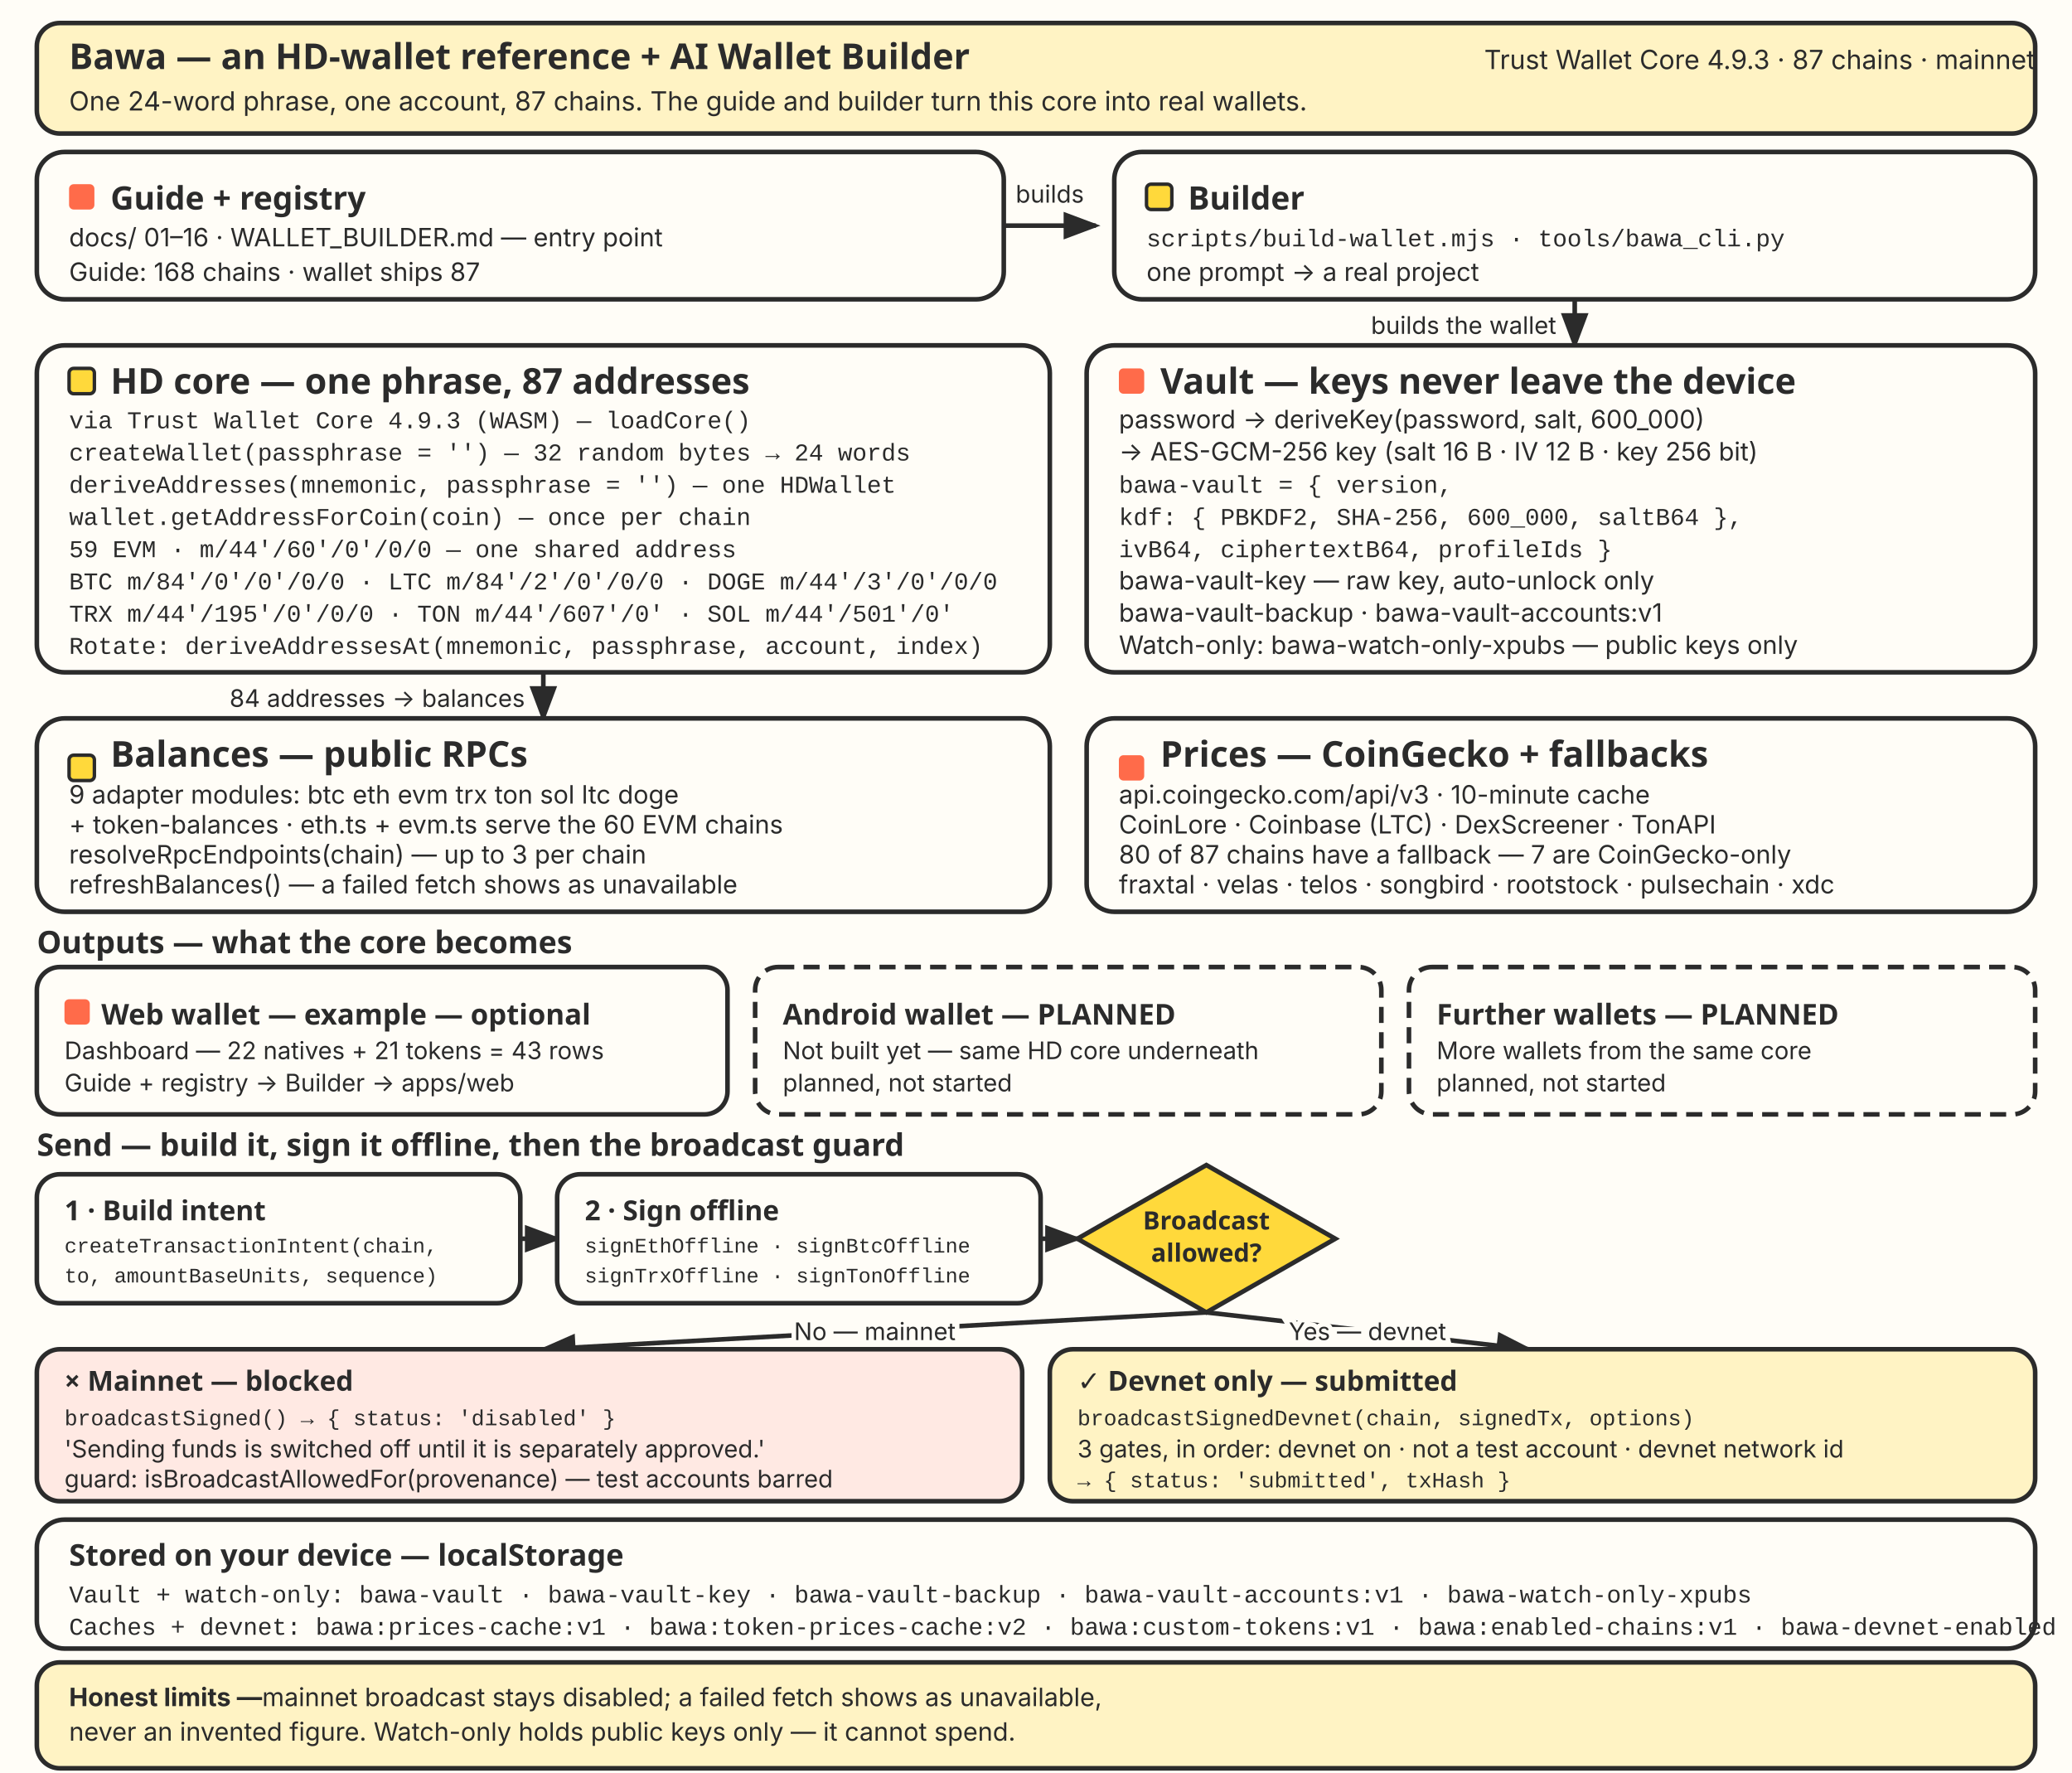
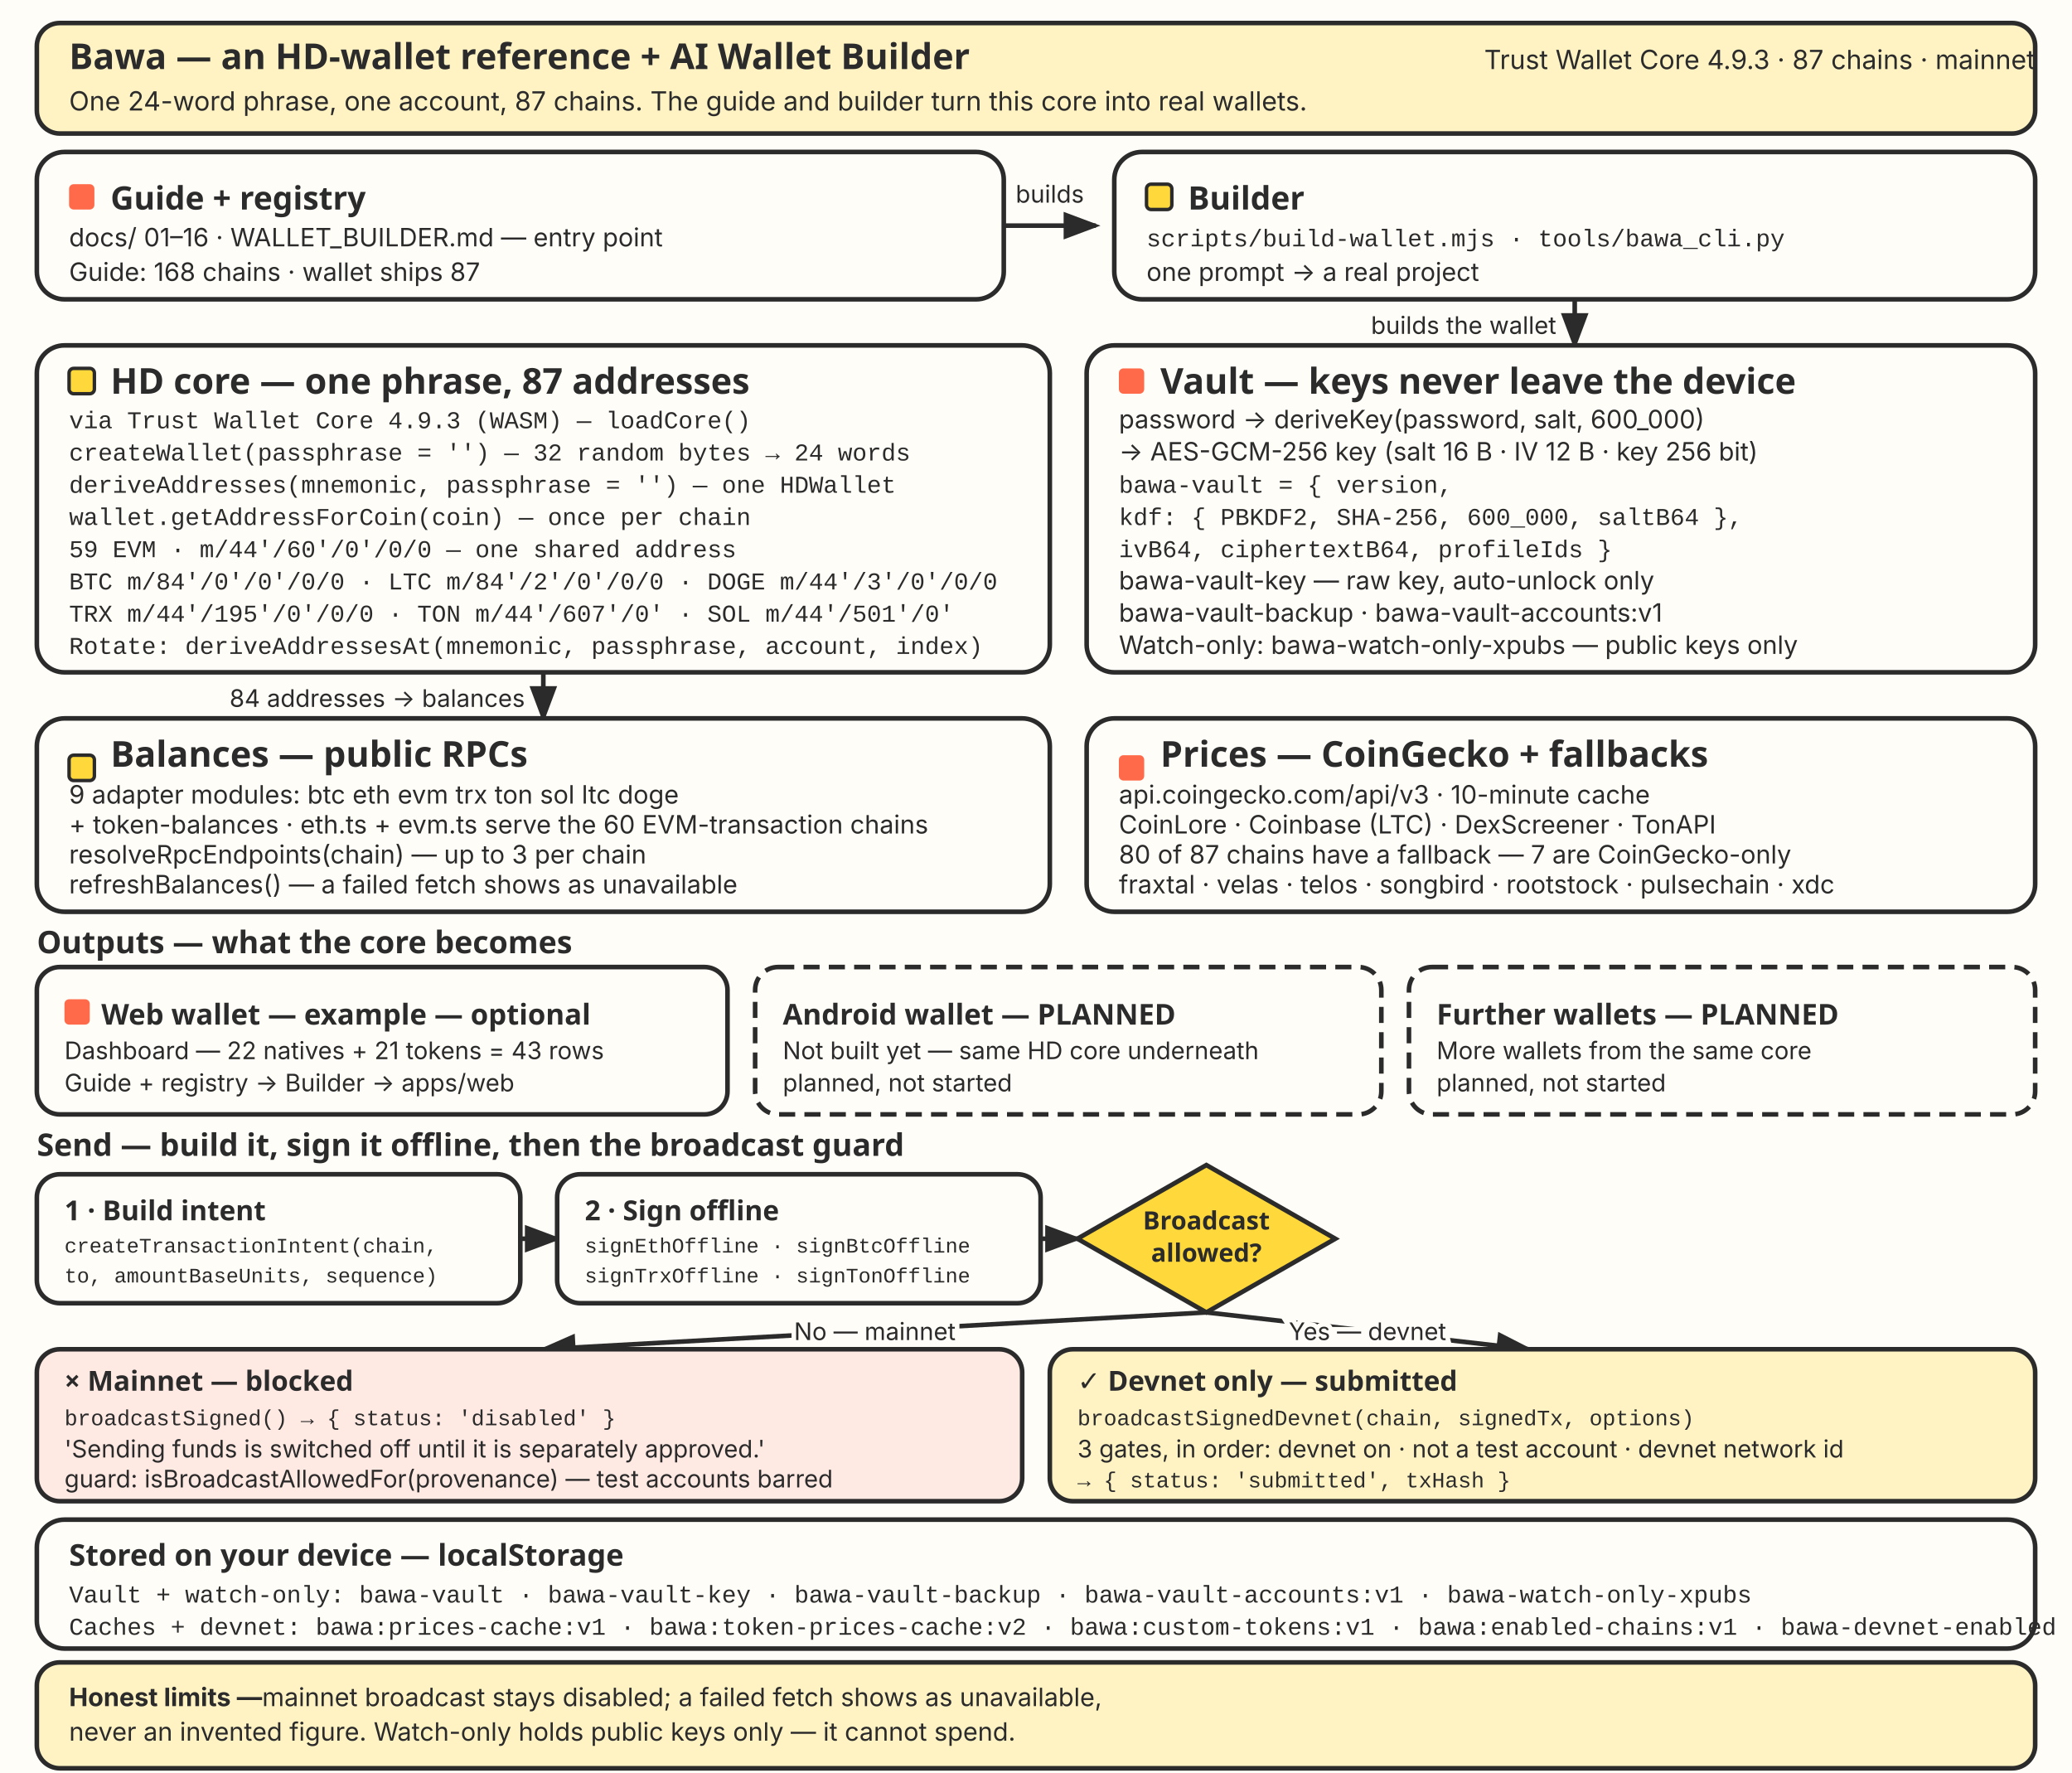
<svg xmlns="http://www.w3.org/2000/svg" width="900" height="770" viewBox="0 0 900 770" role="img" aria-labelledby="archTitle archDesc">
  <style>
    .t { font-family: "Baloo 2", "Trebuchet MS", Verdana, sans-serif; fill: #2B2B2B; }
    .b { font-family: Inter, "Trebuchet MS", Verdana, sans-serif; fill: #2B2B2B; }
    .m { font-family: "SFMono-Regular", Consolas, "Liberation Mono", monospace; fill: #2B2B2B; }
    .panel { fill: #FFFDF7; stroke: #2B2B2B; stroke-width: 2; }
    .tintC { fill: #FFE9E3; stroke: #2B2B2B; stroke-width: 2; }
    .tintS { fill: #FFF3C4; stroke: #2B2B2B; stroke-width: 2; }
    .planned { fill: #FFFDF7; stroke: #2B2B2B; stroke-width: 2; stroke-dasharray: 7,4; }
    .diamond { fill: #FFD93B; stroke: #2B2B2B; stroke-width: 2; }
    .accent { fill: #FF6B4A; }
    .sun { fill: #FFD93B; }
    .arrow { stroke: #2B2B2B; stroke-width: 2; fill: none; }
    .lbl { font-family: Inter, "Trebuchet MS", Verdana, sans-serif; fill: #2B2B2B; paint-order: stroke; stroke: #FFFDF7; stroke-width: 4; }
  </style>
  <defs>
    <marker id="ah" markerWidth="10" markerHeight="10" refX="7" refY="3" orient="auto" markerUnits="strokeWidth">
      <path d="M0,0 L8,3 L0,6 z" fill="#2B2B2B" />
    </marker>
  </defs>
  <rect x="0" y="0" width="900" height="770" fill="#FFFDF7" />
  <rect class="tintS" x="16" y="10" width="868" height="48" rx="10" />
  <text class="t" x="30" y="30" font-size="15.5" font-weight="700">Bawa — an HD-wallet reference + AI Wallet Builder</text>
  <text class="b" x="884" y="30" font-size="11.5" text-anchor="end">Trust Wallet Core 4.9.3 · 87 chains · mainnet</text>
  <text class="b" x="30" y="48" font-size="11.5">One 24-word phrase, one account, 87 chains. The guide and builder turn this core into real wallets.</text>
  <rect class="panel" x="16" y="66" width="420" height="64" rx="12" />
  <rect class="accent" x="30" y="80" width="11" height="11" rx="2" />
  <text class="t" x="48" y="91" font-size="14" font-weight="700">Guide + registry</text>
  <text class="b" x="30" y="107" font-size="11">docs/ 01–16 · WALLET_BUILDER.md — entry point</text>
  <text class="b" x="30" y="122" font-size="11">Guide: 168 chains · wallet ships 87</text>
  <path class="arrow" d="M436,98 L476,98" marker-end="url(#ah)" />
  <text class="lbl" x="456" y="88" font-size="10.5" text-anchor="middle">builds</text>
  <rect class="panel" x="484" y="66" width="400" height="64" rx="12" />
  <rect class="sun" x="498" y="80" width="11" height="11" rx="2" stroke="#2B2B2B" stroke-width="1.5" />
  <text class="t" x="516" y="91" font-size="14" font-weight="700">Builder</text>
  <text class="m" x="498" y="107" font-size="10.5">scripts/build-wallet.mjs · tools/bawa_cli.py</text>
  <text class="b" x="498" y="122" font-size="11">one prompt → a real project</text>
  <path class="arrow" d="M684,130 L684,150" marker-end="url(#ah)" />
  <text class="lbl" x="676" y="145" font-size="10.5" text-anchor="end">builds the wallet</text>
  <rect class="panel" x="16" y="150" width="440" height="142" rx="12" />
  <rect class="sun" x="30" y="160" width="11" height="11" rx="2" stroke="#2B2B2B" stroke-width="1.5" />
  <text class="t" x="48" y="171" font-size="15.5" font-weight="700">HD core — one phrase, 87 addresses</text>
  <text class="m" x="30" y="186" font-size="10.5">via Trust Wallet Core 4.9.3 (WASM) — loadCore()</text>
  <text class="m" x="30" y="200" font-size="10.5">createWallet(passphrase = '') — 32 random bytes → 24 words</text>
  <text class="m" x="30" y="214" font-size="10.5">deriveAddresses(mnemonic, passphrase = '') — one HDWallet</text>
  <text class="m" x="30" y="228" font-size="10.5">wallet.getAddressForCoin(coin) — once per chain</text>
  <text class="m" x="30" y="242" font-size="10.5">59 EVM · m/44'/60'/0'/0/0 — one shared address</text>
  <text class="m" x="30" y="256" font-size="10.5">BTC m/84'/0'/0'/0/0 · LTC m/84'/2'/0'/0/0 · DOGE m/44'/3'/0'/0/0</text>
  <text class="m" x="30" y="270" font-size="10.5">TRX m/44'/195'/0'/0/0 · TON m/44'/607'/0' · SOL m/44'/501'/0'</text>
  <text class="m" x="30" y="284" font-size="10.5">Rotate: deriveAddressesAt(mnemonic, passphrase, account, index)</text>
  <rect class="panel" x="472" y="150" width="412" height="142" rx="12" />
  <rect class="accent" x="486" y="160" width="11" height="11" rx="2" />
  <text class="t" x="504" y="171" font-size="15.5" font-weight="700">Vault — keys never leave the device</text>
  <text class="b" x="486" y="186" font-size="11">password → deriveKey(password, salt, 600_000)</text>
  <text class="b" x="486" y="200" font-size="11">→ AES-GCM-256 key (salt 16 B · IV 12 B · key 256 bit)</text>
  <text class="m" x="486" y="214" font-size="10.5">bawa-vault = { version,</text>
  <text class="m" x="486" y="228" font-size="10.5">  kdf: { PBKDF2, SHA-256, 600_000, saltB64 },</text>
  <text class="m" x="486" y="242" font-size="10.5">  ivB64, ciphertextB64, profileIds }</text>
  <text class="b" x="486" y="256" font-size="11">bawa-vault-key — raw key, auto-unlock only</text>
  <text class="b" x="486" y="270" font-size="11">bawa-vault-backup · bawa-vault-accounts:v1</text>
  <text class="b" x="486" y="284" font-size="11">Watch-only: bawa-watch-only-xpubs — public keys only</text>
  <path class="arrow" d="M236,292 L236,312" marker-end="url(#ah)" />
  <text class="lbl" x="228" y="307" font-size="10.5" text-anchor="end">84 addresses → balances</text>
  <rect class="panel" x="16" y="312" width="440" height="84" rx="12" />
  <rect class="sun" x="30" y="328" width="11" height="11" rx="2" stroke="#2B2B2B" stroke-width="1.5" />
  <text class="t" x="48" y="333" font-size="15.5" font-weight="700">Balances — public RPCs</text>
  <text class="b" x="30" y="349" font-size="11">9 adapter modules: btc eth evm trx ton sol ltc doge</text>
-   <text class="b" x="30" y="362" font-size="11">+ token-balances · eth.ts + evm.ts serve the 60 EVM chains</text>
+   <text class="b" x="30" y="362" font-size="11">+ token-balances · eth.ts + evm.ts serve the 60 EVM-transaction chains</text>
  <text class="b" x="30" y="375" font-size="11">resolveRpcEndpoints(chain) — up to 3 per chain</text>
  <text class="b" x="30" y="388" font-size="11">refreshBalances() — a failed fetch shows as unavailable</text>
  <rect class="panel" x="472" y="312" width="412" height="84" rx="12" />
  <rect class="accent" x="486" y="328" width="11" height="11" rx="2" />
  <text class="t" x="504" y="333" font-size="15.5" font-weight="700">Prices — CoinGecko + fallbacks</text>
  <text class="b" x="486" y="349" font-size="11">api.coingecko.com/api/v3 · 10-minute cache</text>
  <text class="b" x="486" y="362" font-size="11">CoinLore · Coinbase (LTC) · DexScreener · TonAPI</text>
  <text class="b" x="486" y="375" font-size="11">80 of 87 chains have a fallback — 7 are CoinGecko-only</text>
  <text class="b" x="486" y="388" font-size="11">fraxtal · velas · telos · songbird · rootstock · pulsechain · xdc</text>
  <text class="t" x="16" y="414" font-size="13.5" font-weight="700">Outputs — what the core becomes</text>
  <rect class="panel" x="16" y="420" width="300" height="64" rx="10" />
  <rect class="accent" x="28" y="434" width="11" height="11" rx="2" />
  <text class="t" x="44" y="445" font-size="12.5" font-weight="700">Web wallet — example — optional</text>
  <text class="b" x="28" y="460" font-size="10.5">Dashboard — 22 natives + 21 tokens = 43 rows</text>
  <text class="b" x="28" y="474" font-size="10.5">Guide + registry → Builder → apps/web</text>
  <rect class="planned" x="328" y="420" width="272" height="64" rx="10" />
  <text class="t" x="340" y="445" font-size="12.5" font-weight="700">Android wallet — PLANNED</text>
  <text class="b" x="340" y="460" font-size="10.5">Not built yet — same HD core underneath</text>
  <text class="b" x="340" y="474" font-size="10.5">planned, not started</text>
  <rect class="planned" x="612" y="420" width="272" height="64" rx="10" />
  <text class="t" x="624" y="445" font-size="12.5" font-weight="700">Further wallets — PLANNED</text>
  <text class="b" x="624" y="460" font-size="10.5">More wallets from the same core</text>
  <text class="b" x="624" y="474" font-size="10.5">planned, not started</text>
  <text class="t" x="16" y="502" font-size="13.5" font-weight="700">Send — build it, sign it offline, then the broadcast guard</text>
  <rect class="panel" x="16" y="510" width="210" height="56" rx="10" />
  <text class="t" x="28" y="530" font-size="12" font-weight="700">1 · Build intent</text>
  <text class="m" x="28" y="544" font-size="9">createTransactionIntent(chain,</text>
  <text class="m" x="28" y="557" font-size="9">to, amountBaseUnits, sequence)</text>
  <path class="arrow" d="M226,538 L242,538" marker-end="url(#ah)" />
  <rect class="panel" x="242" y="510" width="210" height="56" rx="10" />
  <text class="t" x="254" y="530" font-size="12" font-weight="700">2 · Sign offline</text>
  <text class="m" x="254" y="544" font-size="9">signEthOffline · signBtcOffline</text>
  <text class="m" x="254" y="557" font-size="9">signTrxOffline · signTonOffline</text>
  <path class="arrow" d="M452,538 L468,538" marker-end="url(#ah)" />
  <polygon class="diamond" points="524,506 580,538 524,570 468,538" />
  <text class="t" x="524" y="534" font-size="11" font-weight="700" text-anchor="middle">Broadcast</text>
  <text class="t" x="524" y="548" font-size="11" font-weight="700" text-anchor="middle">allowed?</text>
  <path class="arrow" d="M524,570 L236,586" marker-end="url(#ah)" />
  <text class="lbl" x="380" y="582" font-size="10.5" text-anchor="middle">No — mainnet</text>
  <path class="arrow" d="M524,570 L664,586" marker-end="url(#ah)" />
  <text class="lbl" x="594" y="582" font-size="10.5" text-anchor="middle">Yes — devnet</text>
  <rect class="tintC" x="16" y="586" width="428" height="66" rx="10" />
  <text class="t" x="28" y="604" font-size="12" font-weight="700">× Mainnet — blocked</text>
  <text class="m" x="28" y="619" font-size="9.5">broadcastSigned() → { status: 'disabled' }</text>
  <text class="b" x="28" y="633" font-size="10.5">'Sending funds is switched off until it is separately approved.'</text>
  <text class="b" x="28" y="646" font-size="10.5">guard: isBroadcastAllowedFor(provenance) — test accounts barred</text>
  <rect class="tintS" x="456" y="586" width="428" height="66" rx="10" />
  <text class="t" x="468" y="604" font-size="12" font-weight="700">✓ Devnet only — submitted</text>
  <text class="m" x="468" y="619" font-size="9.5">broadcastSignedDevnet(chain, signedTx, options)</text>
  <text class="b" x="468" y="633" font-size="10.5">3 gates, in order: devnet on · not a test account · devnet network id</text>
  <text class="m" x="468" y="646" font-size="9.5">→ { status: 'submitted', txHash }</text>
  <rect class="panel" x="16" y="660" width="868" height="56" rx="12" />
  <text class="t" x="30" y="680" font-size="13" font-weight="700">Stored on your device — localStorage</text>
  <text class="m" x="30" y="696" font-size="10.5">Vault + watch-only: bawa-vault · bawa-vault-key · bawa-vault-backup · bawa-vault-accounts:v1 · bawa-watch-only-xpubs</text>
  <text class="m" x="30" y="710" font-size="10.5">Caches + devnet: bawa:prices-cache:v1 · bawa:token-prices-cache:v2 · bawa:custom-tokens:v1 · bawa:enabled-chains:v1 · bawa-devnet-enabled</text>
  <rect class="tintS" x="16" y="722" width="868" height="46" rx="10" />
  <text class="b" x="30" y="741" font-size="11">
    <tspan font-weight="700">Honest limits — </tspan>mainnet broadcast stays disabled; a failed fetch shows as unavailable,</text>
  <text class="b" x="30" y="756" font-size="11">never an invented figure. Watch-only holds public keys only — it cannot spend.</text>
</svg>
